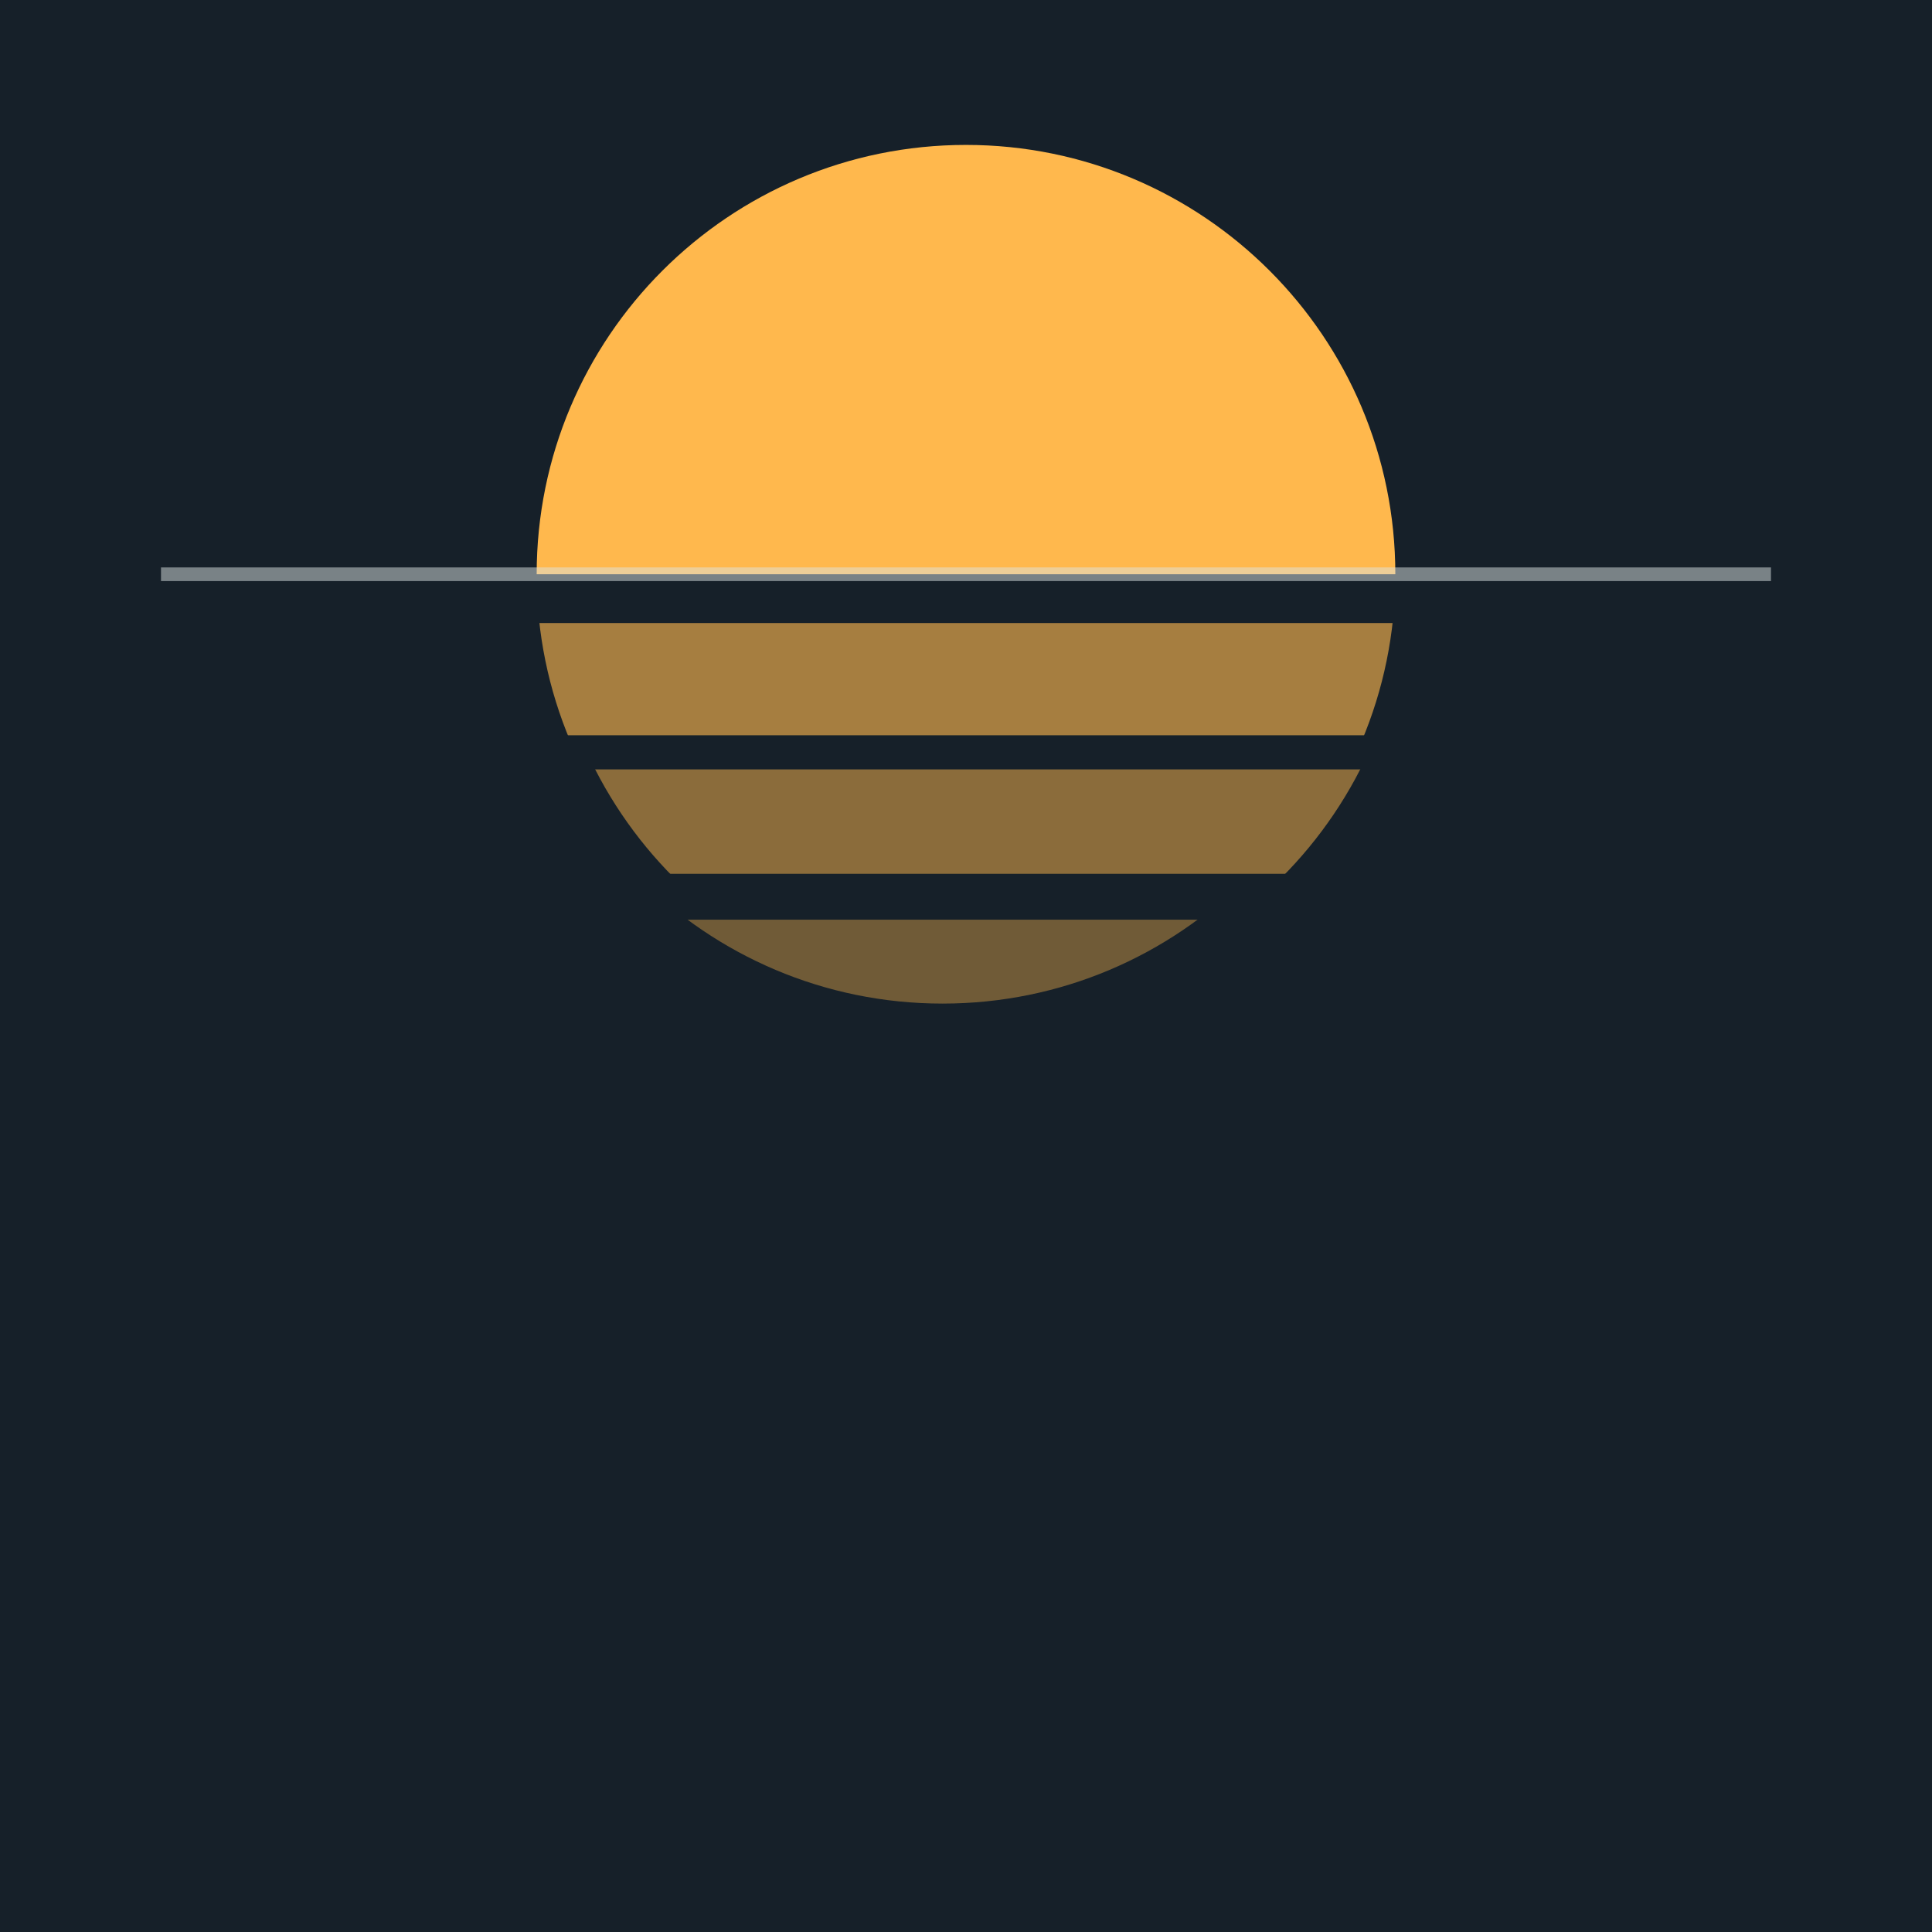
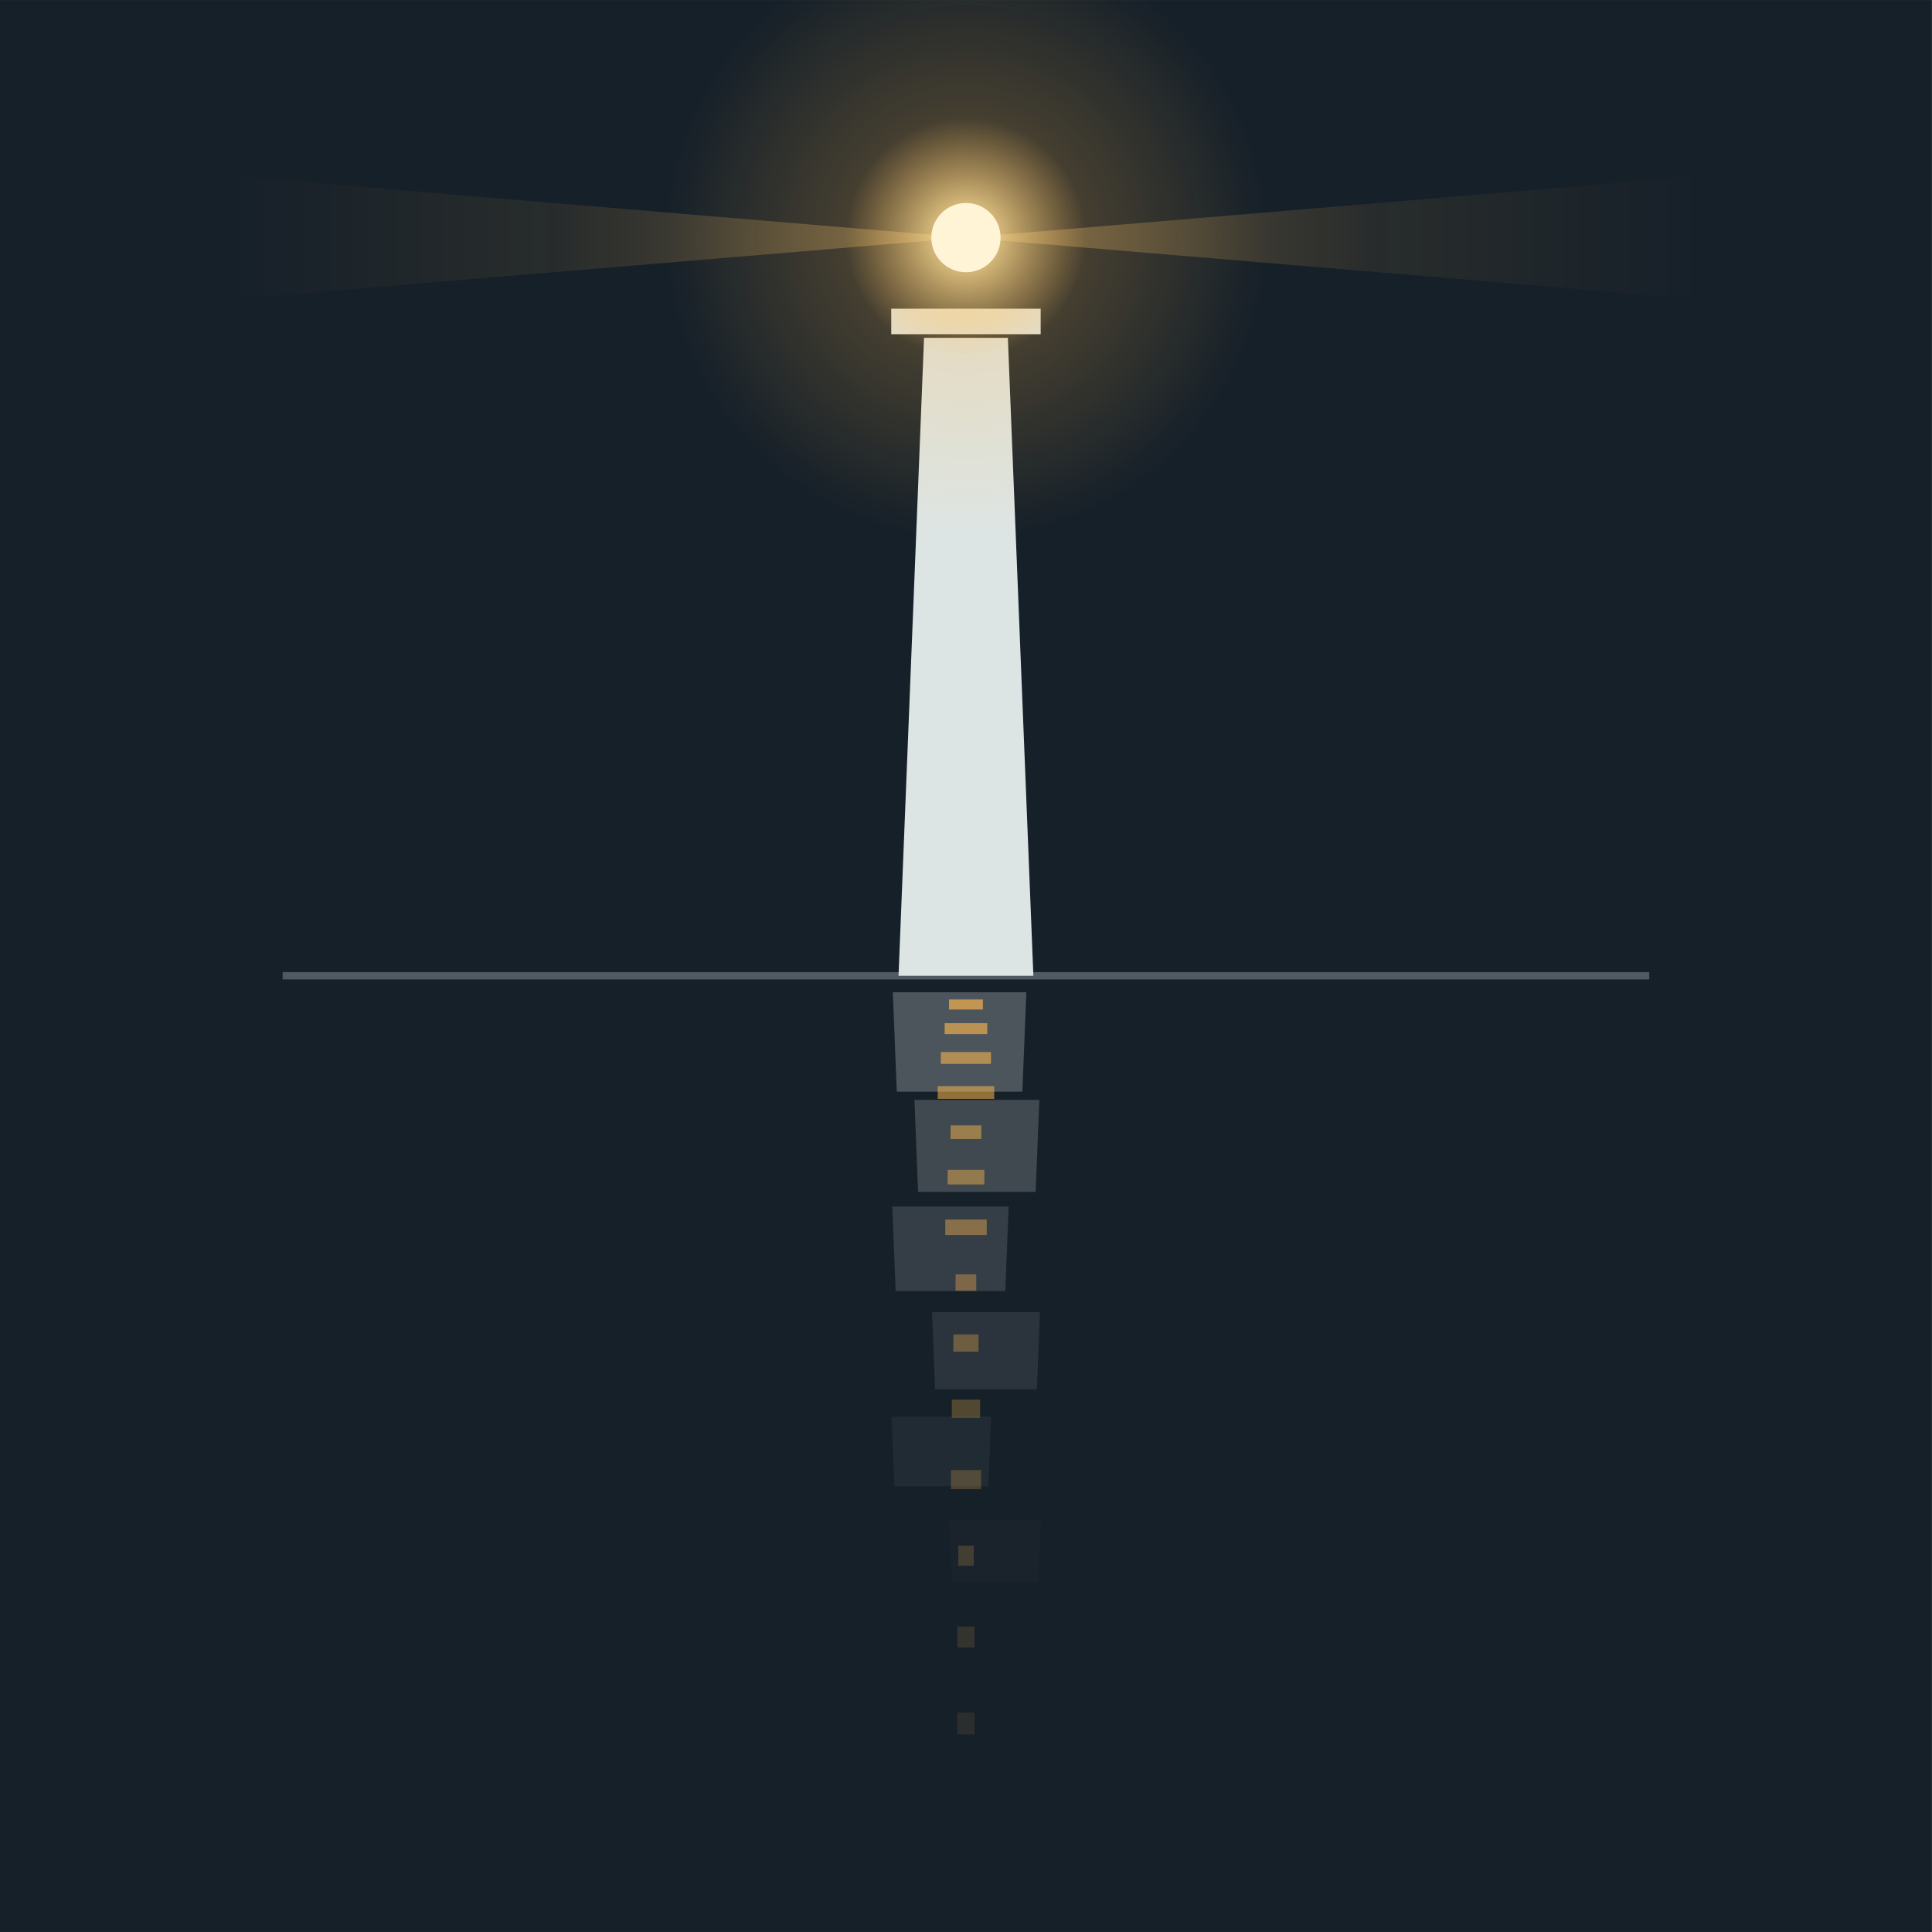
- <svg xmlns="http://www.w3.org/2000/svg" viewBox="-55 -58.852 198 198" role="img" aria-label="Low Tide">
+ <svg xmlns="http://www.w3.org/2000/svg" viewBox="-310.2 -1071 2120.5 2120.5" role="img" aria-label="Low Tide">
  <defs>
-     <linearGradient id="k-sun" x1="0" y1="-1" x2="0" y2="0" gradientUnits="objectBoundingBox">
-       <stop offset="0" stop-color="#ffd98a" />
-       <stop offset="1" stop-color="#ffb84d" />
+     <linearGradient id="k-bl" x1="1" x2="0">
+       <stop offset="0" stop-color="#ffd98a" stop-opacity=".34" />
+       <stop offset=".55" stop-color="#ffb84d" stop-opacity=".08" />
+       <stop offset="1" stop-color="#ffb84d" stop-opacity="0" />
    </linearGradient>
+     <linearGradient id="k-br" x1="0" x2="1">
+       <stop offset="0" stop-color="#ffd98a" stop-opacity=".34" />
+       <stop offset=".55" stop-color="#ffb84d" stop-opacity=".08" />
+       <stop offset="1" stop-color="#ffb84d" stop-opacity="0" />
+     </linearGradient>
+     <radialGradient id="k-h">
+       <stop offset="0" stop-color="#fff4d6" stop-opacity=".9" />
+       <stop offset=".12" stop-color="#ffd98a" stop-opacity=".8" />
+       <stop offset=".4" stop-color="#ffb84d" stop-opacity="0.2" />
+       <stop offset="1" stop-color="#ffb84d" stop-opacity="0" />
+     </radialGradient>
    <g id="k-art">
-       <path d="M0 0 A44 44 0 0 1 88 0 Z" fill="url(#k-sun)" />
+       <path d="M676 0 L704 -700.2 L796 -700.2 L824 0Z M668 -704.2 H832 V-732.2 H668Z" fill="#dde5e4" />
    </g>
-     <clipPath id="k-c0">
-       <rect x="-100" y="5.0" width="288" height="11.5" />
+     <clipPath id="k-s0">
+       <rect x="-1500" y="18.0" width="4500" height="109.2" />
    </clipPath>
-     <clipPath id="k-c1">
-       <rect x="-100" y="20.0" width="288" height="10.7" />
+     <clipPath id="k-s1">
+       <rect x="-1500" y="136.2" width="4500" height="101.0" />
    </clipPath>
-     <clipPath id="k-c2">
-       <rect x="-100" y="35.4" width="288" height="9.9" />
+     <clipPath id="k-s2">
+       <rect x="-1500" y="253.3" width="4500" height="92.8" />
    </clipPath>
-     <clipPath id="k-c3">
-       <rect x="-100" y="51.2" width="288" height="9.1" />
+     <clipPath id="k-s3">
+       <rect x="-1500" y="369.1" width="4500" height="84.7" />
    </clipPath>
-     <clipPath id="k-c4">
-       <rect x="-100" y="67.4" width="288" height="8.3" />
+     <clipPath id="k-s4">
+       <rect x="-1500" y="483.8" width="4500" height="76.5" />
    </clipPath>
-     <clipPath id="k-c5">
-       <rect x="-100" y="84.0" width="288" height="7.5" />
-     </clipPath>
-     <clipPath id="k-c6">
-       <rect x="-100" y="100.9" width="288" height="6.7" />
+     <clipPath id="k-s5">
+       <rect x="-1500" y="597.2" width="4500" height="68.3" />
    </clipPath>
  </defs>
-   <rect x="-55" y="-58.852" width="198" height="198" fill="#162029" />
+   <rect x="-310.228" y="-1070.978" width="2120.456" height="2120.456" fill="#162029" />
+   <path d="M750 -810.2 L-60 -878.2 L-60 -742.2Z" fill="url(#k-bl)" />
+   <path d="M750 -810.2 L1560 -878.2 L1560 -742.2Z" fill="url(#k-br)" />
  <use href="#k-art" />
-   <path d="M-38.5 0 H126.5" stroke="#dde5e4" stroke-opacity=".5" stroke-width="1.4" fill="none" />
-   <g clip-path="url(#k-c0)">
-     <g transform="translate(0.0 0) scale(1 -1)" opacity="0.62">
-       <use href="#k-art" />
+   <path d="M0 0 H1500" stroke="#dde5e4" stroke-opacity="0.3" stroke-width="8" fill="none" />
+   <g clip-path="url(#k-s0)">
+     <g transform="translate(-7 0)" opacity="0.270">
+       <use href="#k-art" transform="scale(1 -1)" />
    </g>
  </g>
-   <g clip-path="url(#k-c1)">
-     <g transform="translate(1.2 0) scale(1 -1)" opacity="0.50">
-       <use href="#k-art" />
+   <g clip-path="url(#k-s1)">
+     <g transform="translate(12 0)" opacity="0.209">
+       <use href="#k-art" transform="scale(1 -1)" />
    </g>
  </g>
-   <g clip-path="url(#k-c2)">
-     <g transform="translate(-2.4 0) scale(1 -1)" opacity="0.39">
-       <use href="#k-art" />
+   <g clip-path="url(#k-s2)">
+     <g transform="translate(-17 0)" opacity="0.153">
+       <use href="#k-art" transform="scale(1 -1)" />
    </g>
  </g>
-   <g clip-path="url(#k-c3)">
-     <g transform="translate(3.6 0) scale(1 -1)" opacity="0.29">
-       <use href="#k-art" />
+   <g clip-path="url(#k-s3)">
+     <g transform="translate(22 0)" opacity="0.102">
+       <use href="#k-art" transform="scale(1 -1)" />
    </g>
  </g>
-   <g clip-path="url(#k-c4)">
-     <g transform="translate(-4.8 0) scale(1 -1)" opacity="0.20">
-       <use href="#k-art" />
+   <g clip-path="url(#k-s4)">
+     <g transform="translate(-27 0)" opacity="0.058">
+       <use href="#k-art" transform="scale(1 -1)" />
    </g>
  </g>
-   <g clip-path="url(#k-c5)">
-     <g transform="translate(6.0 0) scale(1 -1)" opacity="0.11">
-       <use href="#k-art" />
+   <g clip-path="url(#k-s5)">
+     <g transform="translate(32 0)" opacity="0.022">
+       <use href="#k-art" transform="scale(1 -1)" />
    </g>
  </g>
-   <g clip-path="url(#k-c6)">
-     <g transform="translate(-7.2 0) scale(1 -1)" opacity="0.04">
-       <use href="#k-art" />
-     </g>
-   </g>
+   <rect x="731.4" y="26.0" width="37.2" height="11" fill="#ffb84d" opacity="0.66" />
+   <rect x="726.6" y="52.0" width="46.8" height="12" fill="#ffb84d" opacity="0.62" />
+   <rect x="722.4" y="83.7" width="55.1" height="13" fill="#ffb84d" opacity="0.57" />
+   <rect x="719.0" y="121.1" width="62.0" height="14" fill="#ffb84d" opacity="0.53" />
+   <rect x="733.1" y="164.2" width="33.8" height="15" fill="#ffb84d" opacity="0.48" />
+   <rect x="729.9" y="213.0" width="40.3" height="16" fill="#ffb84d" opacity="0.44" />
+   <rect x="727.3" y="267.5" width="45.5" height="17" fill="#ffb84d" opacity="0.40" />
+   <rect x="738.6" y="327.7" width="22.7" height="18" fill="#ffb84d" opacity="0.35" />
+   <rect x="736.2" y="393.6" width="27.6" height="19" fill="#ffb84d" opacity="0.31" />
+   <rect x="734.5" y="465.2" width="31.0" height="20" fill="#ffb84d" opacity="0.26" />
+   <rect x="733.5" y="542.5" width="33.1" height="21" fill="#ffb84d" opacity="0.22" />
+   <rect x="741.6" y="625.5" width="16.9" height="22" fill="#ffb84d" opacity="0.18" />
+   <rect x="740.7" y="714.2" width="18.6" height="23" fill="#ffb84d" opacity="0.13" />
+   <rect x="740.5" y="808.6" width="18.9" height="24" fill="#ffb84d" opacity="0.09" />
+   <circle cx="750" cy="-810.2" r="330" fill="url(#k-h)" />
+   <circle cx="750" cy="-810.2" r="38" fill="#fff4d6" />
</svg>
